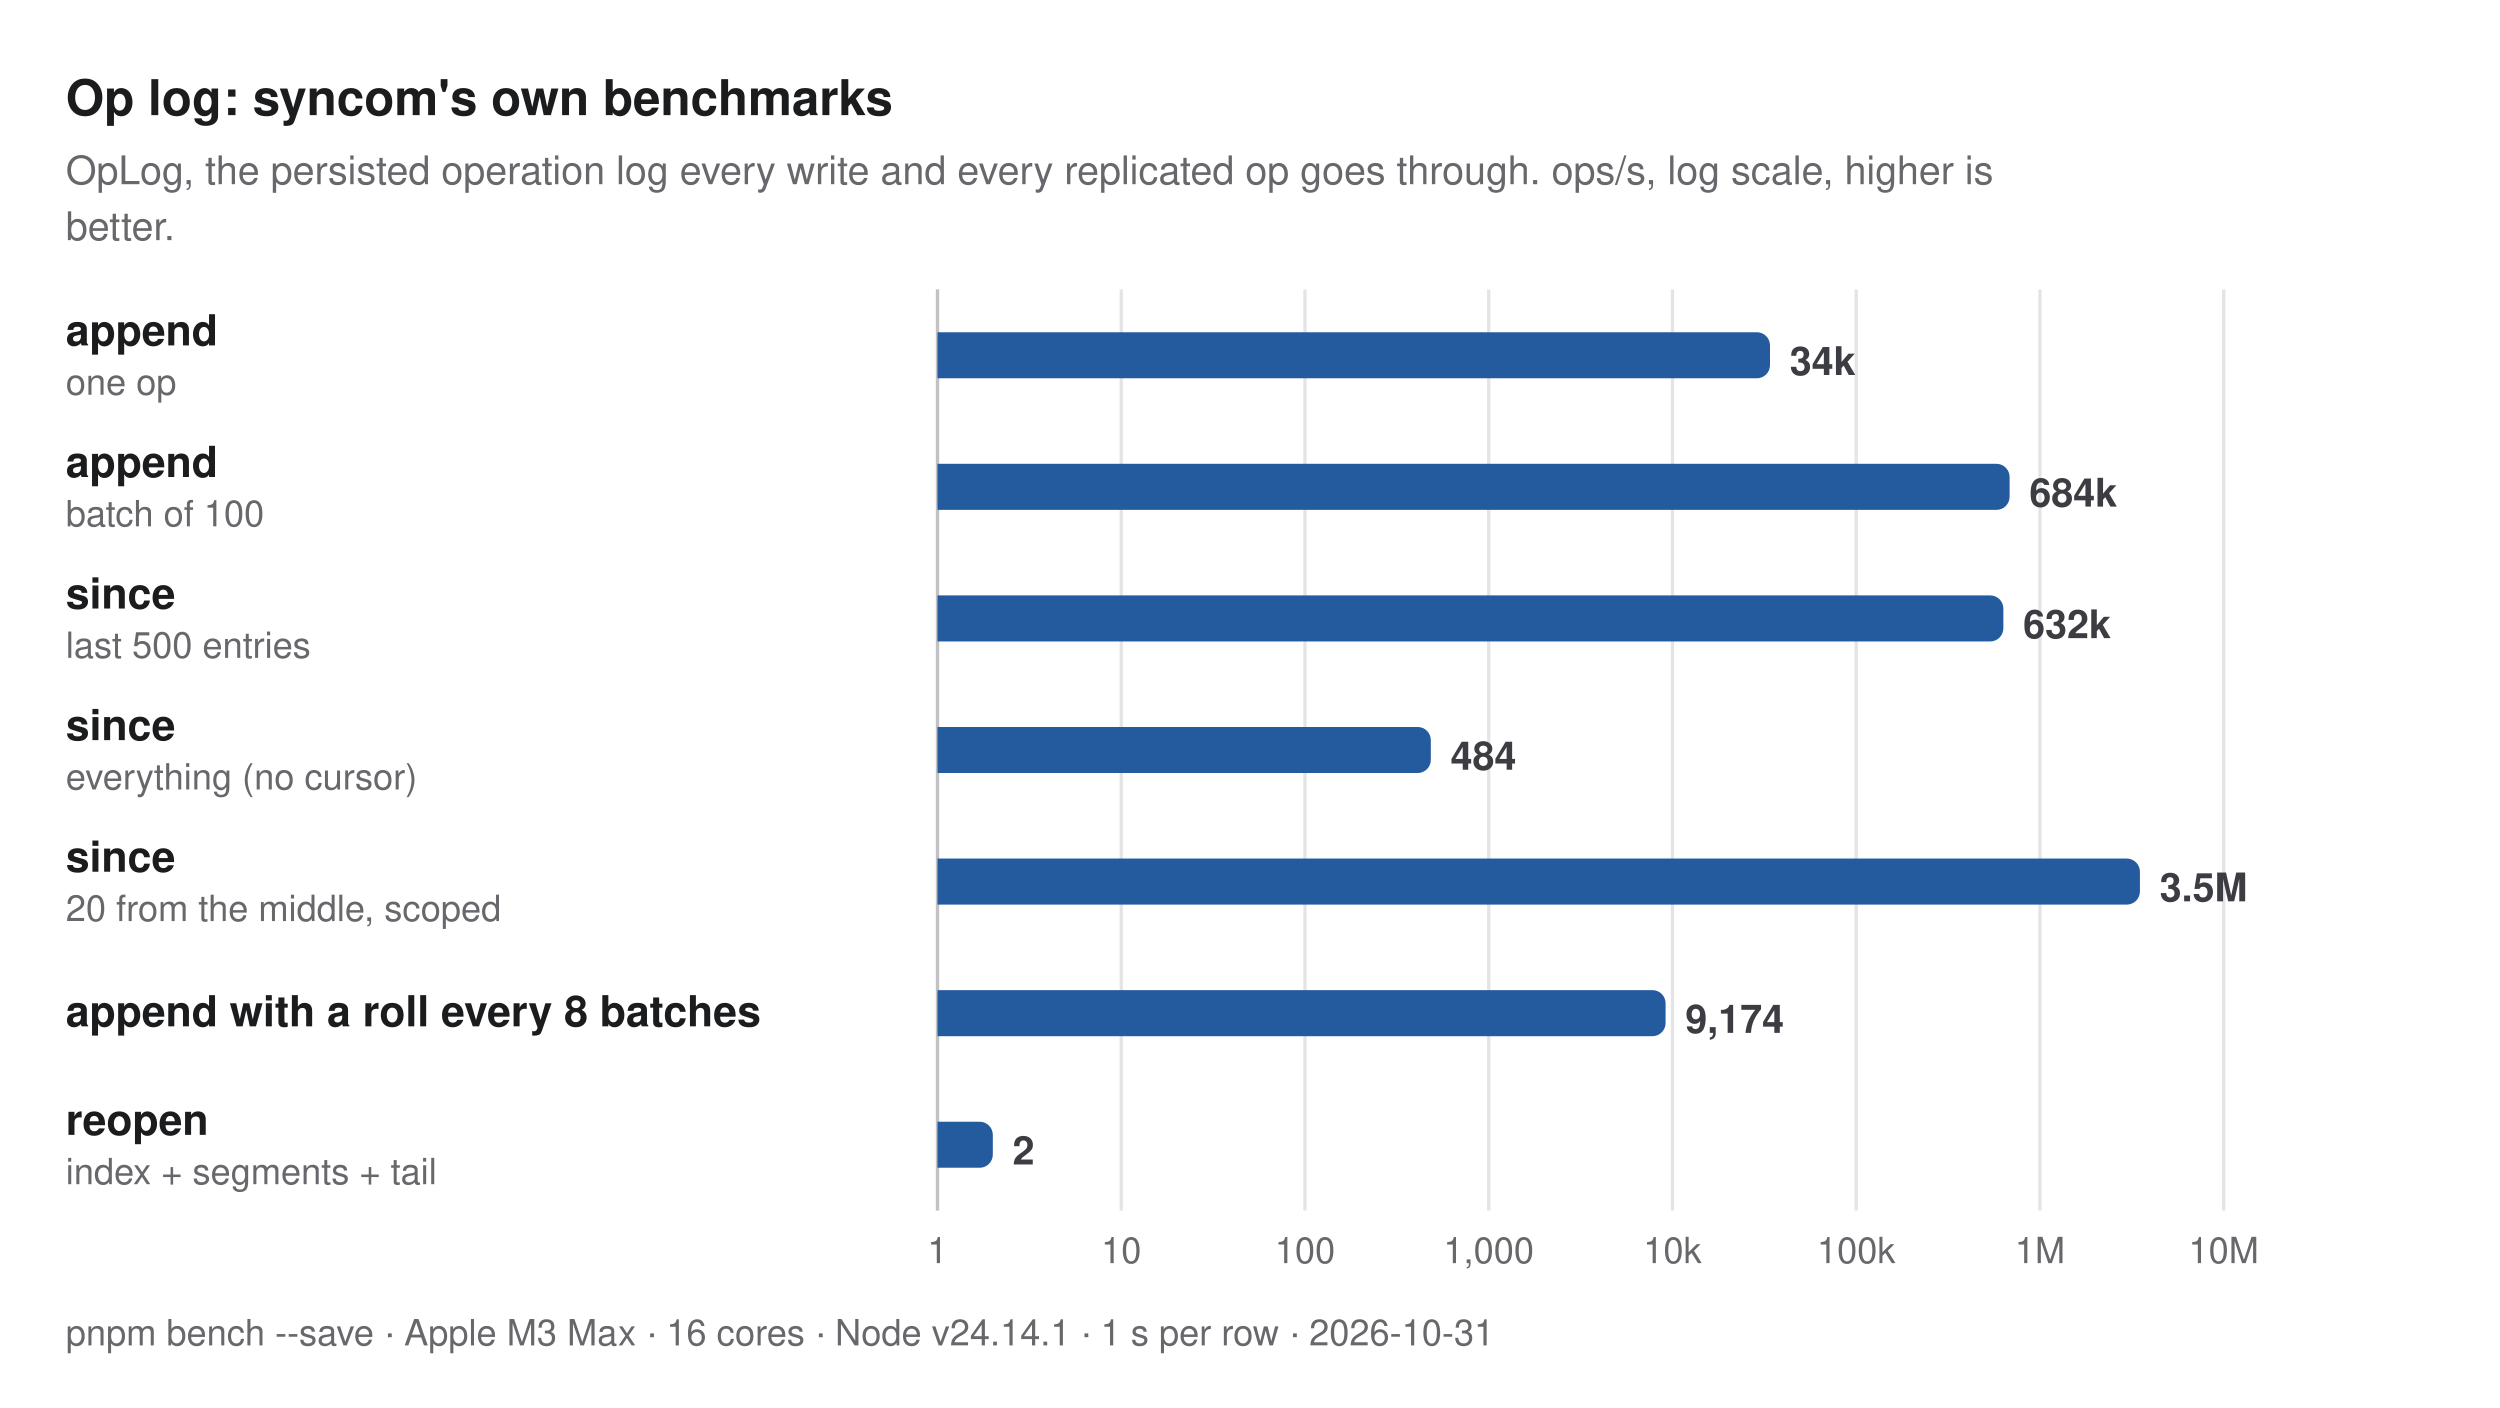
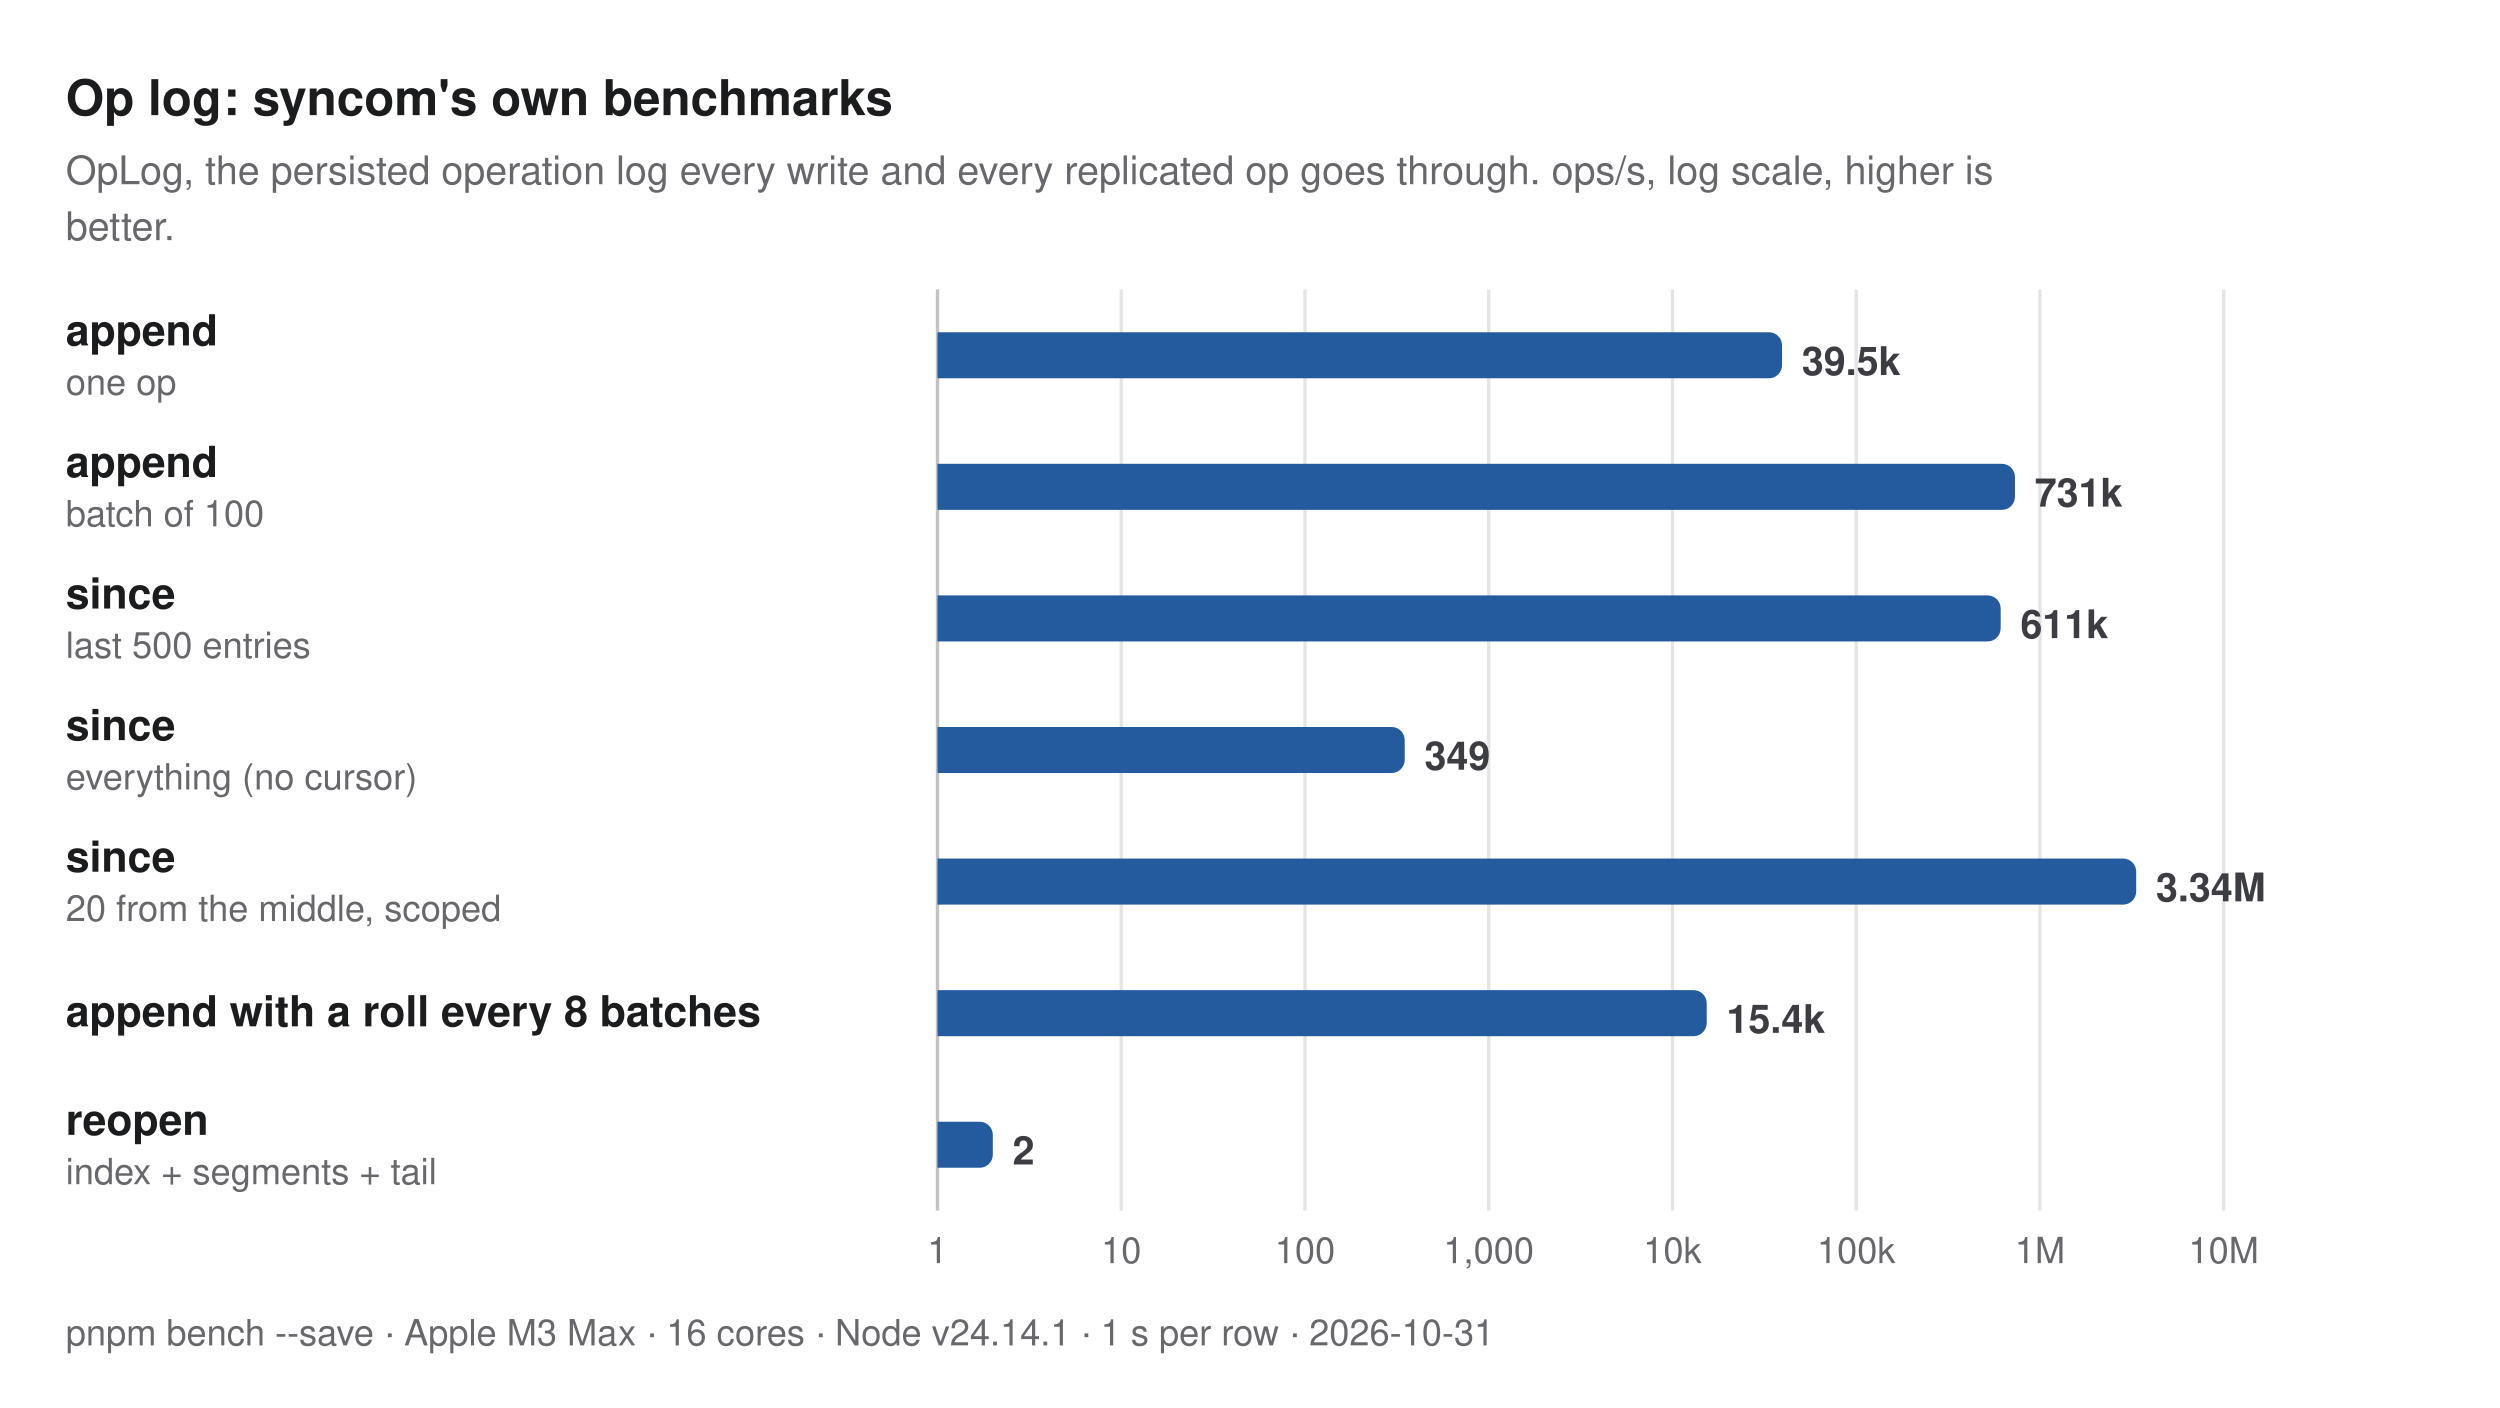
<svg xmlns="http://www.w3.org/2000/svg" width="760" height="428" viewBox="0 0 760 428" role="img" aria-label="Op log: syncom's own benchmarks. OpLog, the persisted operation log every write and every replicated op goes through. ops/s, log scale, higher is better.">
  <style>
  text { font-family: -apple-system, BlinkMacSystemFont, "Segoe UI", Helvetica, Arial, sans-serif; }
  .title { font-size: 15px; font-weight: 700; fill: #1b1c1e; }
  .subtitle, .caption { font-size: 12px; fill: #67676c; }
  .caption { font-size: 11px; }
  .group { font-size: 11px; font-weight: 600; letter-spacing: 0.06em; fill: #67676c; }
  .label { font-size: 13px; font-weight: 600; fill: #1b1c1e; }
  .label.primary, .label.secondary { font-weight: 700; }
  .sublabel { font-size: 11px; fill: #67676c; }
  .value { font-size: 12px; font-weight: 600; fill: #3c3c43; font-variant-numeric: tabular-nums; }
  .value.small { font-size: 10px; }
  .legend { font-size: 11px; fill: #3c3c43; }
  .tick { font-size: 11px; fill: #67676c; font-variant-numeric: tabular-nums; }
  .grid { stroke: #e4e4e7; stroke-width: 1; }
  .axis { stroke: #c2c2c4; stroke-width: 1; }
  .ref { stroke: #67676c; stroke-width: 1; stroke-dasharray: 3 3; }
  .bar { fill: #c4c6cc; }
  .bar.primary { fill: #245a9e; }
  .bar.secondary { fill: #5e9be6; }
  @media (prefers-color-scheme: dark) {
    .title, .label { fill: #dfdfd6; }
    .subtitle, .caption, .group, .sublabel, .tick { fill: #98989f; }
    .value, .legend { fill: #c2c2c4; }
    .grid { stroke: #2e2e32; }
    .axis { stroke: #48484c; }
    .ref { stroke: #98989f; }
    .bar { fill: #46474e; }
    .bar.primary { fill: #8dbcf2; }
    .bar.secondary { fill: #3d7bd0; }
  }
</style>
  <text class="title" x="20" y="35">Op log: syncom's own benchmarks</text>
  <text class="subtitle" x="20" y="56">OpLog, the persisted operation log every write and every replicated op goes through. ops/s, log scale, higher is</text>
  <text class="subtitle" x="20" y="73">better.</text>
  <line class="grid" x1="285" y1="88" x2="285" y2="368" />
  <text class="tick" x="285" y="384" text-anchor="middle">1</text>
  <line class="grid" x1="340.857" y1="88" x2="340.857" y2="368" />
  <text class="tick" x="340.857" y="384" text-anchor="middle">10</text>
  <line class="grid" x1="396.714" y1="88" x2="396.714" y2="368" />
  <text class="tick" x="396.714" y="384" text-anchor="middle">100</text>
  <line class="grid" x1="452.571" y1="88" x2="452.571" y2="368" />
  <text class="tick" x="452.571" y="384" text-anchor="middle">1,000</text>
  <line class="grid" x1="508.429" y1="88" x2="508.429" y2="368" />
  <text class="tick" x="508.429" y="384" text-anchor="middle">10k</text>
  <line class="grid" x1="564.286" y1="88" x2="564.286" y2="368" />
  <text class="tick" x="564.286" y="384" text-anchor="middle">100k</text>
  <line class="grid" x1="620.143" y1="88" x2="620.143" y2="368" />
  <text class="tick" x="620.143" y="384" text-anchor="middle">1M</text>
  <line class="grid" x1="676" y1="88" x2="676" y2="368" />
  <text class="tick" x="676" y="384" text-anchor="middle">10M</text>
  <line class="axis" x1="285" y1="88" x2="285" y2="368" />
  <g>
    <text class="label primary" x="20" y="105">append</text>
    <text class="sublabel" x="20" y="120">one op</text>
-     <path class="bar primary" d="M285,101H534.08A4,4 0 0 1 538.08,105V111A4,4 0 0 1 534.08,115H285Z" />
-     <text class="value" x="544.08" y="114">34k</text>
+     <path class="bar primary" d="M285,101H537.742A4,4 0 0 1 541.742,105V111A4,4 0 0 1 537.742,115H285Z" />
+     <text class="value" x="547.742" y="114">39.5k</text>
  </g>
  <g>
    <text class="label primary" x="20" y="145">append</text>
    <text class="sublabel" x="20" y="160">batch of 100</text>
-     <path class="bar primary" d="M285,141H606.923A4,4 0 0 1 610.923,145V151A4,4 0 0 1 606.923,155H285Z" />
-     <text class="value" x="616.923" y="154">684k</text>
+     <path class="bar primary" d="M285,141H608.552A4,4 0 0 1 612.552,145V151A4,4 0 0 1 608.552,155H285Z" />
+     <text class="value" x="618.552" y="154">731k</text>
  </g>
  <g>
    <text class="label primary" x="20" y="185">since</text>
    <text class="sublabel" x="20" y="200">last 500 entries</text>
-     <path class="bar primary" d="M285,181H605.024A4,4 0 0 1 609.024,185V191A4,4 0 0 1 605.024,195H285Z" />
-     <text class="value" x="615.024" y="194">632k</text>
+     <path class="bar primary" d="M285,181H604.209A4,4 0 0 1 608.209,185V191A4,4 0 0 1 604.209,195H285Z" />
+     <text class="value" x="614.209" y="194">611k</text>
  </g>
  <g>
    <text class="label primary" x="20" y="225">since</text>
    <text class="sublabel" x="20" y="240">everything (no cursor)</text>
-     <path class="bar primary" d="M285,221H430.968A4,4 0 0 1 434.968,225V231A4,4 0 0 1 430.968,235H285Z" />
-     <text class="value" x="440.968" y="234">484</text>
+     <path class="bar primary" d="M285,221H423.035A4,4 0 0 1 427.035,225V231A4,4 0 0 1 423.035,235H285Z" />
+     <text class="value" x="433.035" y="234">349</text>
  </g>
  <g>
    <text class="label primary" x="20" y="265">since</text>
    <text class="sublabel" x="20" y="280">20 from the middle, scoped</text>
-     <path class="bar primary" d="M285,261H646.538A4,4 0 0 1 650.538,265V271A4,4 0 0 1 646.538,275H285Z" />
-     <text class="value" x="656.538" y="274">3.5M</text>
+     <path class="bar primary" d="M285,261H645.404A4,4 0 0 1 649.404,265V271A4,4 0 0 1 645.404,275H285Z" />
+     <text class="value" x="655.404" y="274">3.34M</text>
  </g>
  <g>
    <text class="label primary" x="20" y="312">append with a roll every 8 batches</text>
-     <path class="bar primary" d="M285,301H502.337A4,4 0 0 1 506.337,305V311A4,4 0 0 1 502.337,315H285Z" />
-     <text class="value" x="512.337" y="314">9,174</text>
+     <path class="bar primary" d="M285,301H514.841A4,4 0 0 1 518.841,305V311A4,4 0 0 1 514.841,315H285Z" />
+     <text class="value" x="524.841" y="314">15.4k</text>
  </g>
  <g>
    <text class="label primary" x="20" y="345">reopen</text>
    <text class="sublabel" x="20" y="360">index + segments + tail</text>
    <path class="bar primary" d="M285,341H297.815A4,4 0 0 1 301.815,345V351A4,4 0 0 1 297.815,355H285Z" />
    <text class="value" x="307.815" y="354">2</text>
  </g>
  <text class="caption" x="20" y="409">pnpm bench --save · Apple M3 Max · 16 cores · Node v24.14.1 · 1 s per row · 2026-10-31</text>
</svg>
